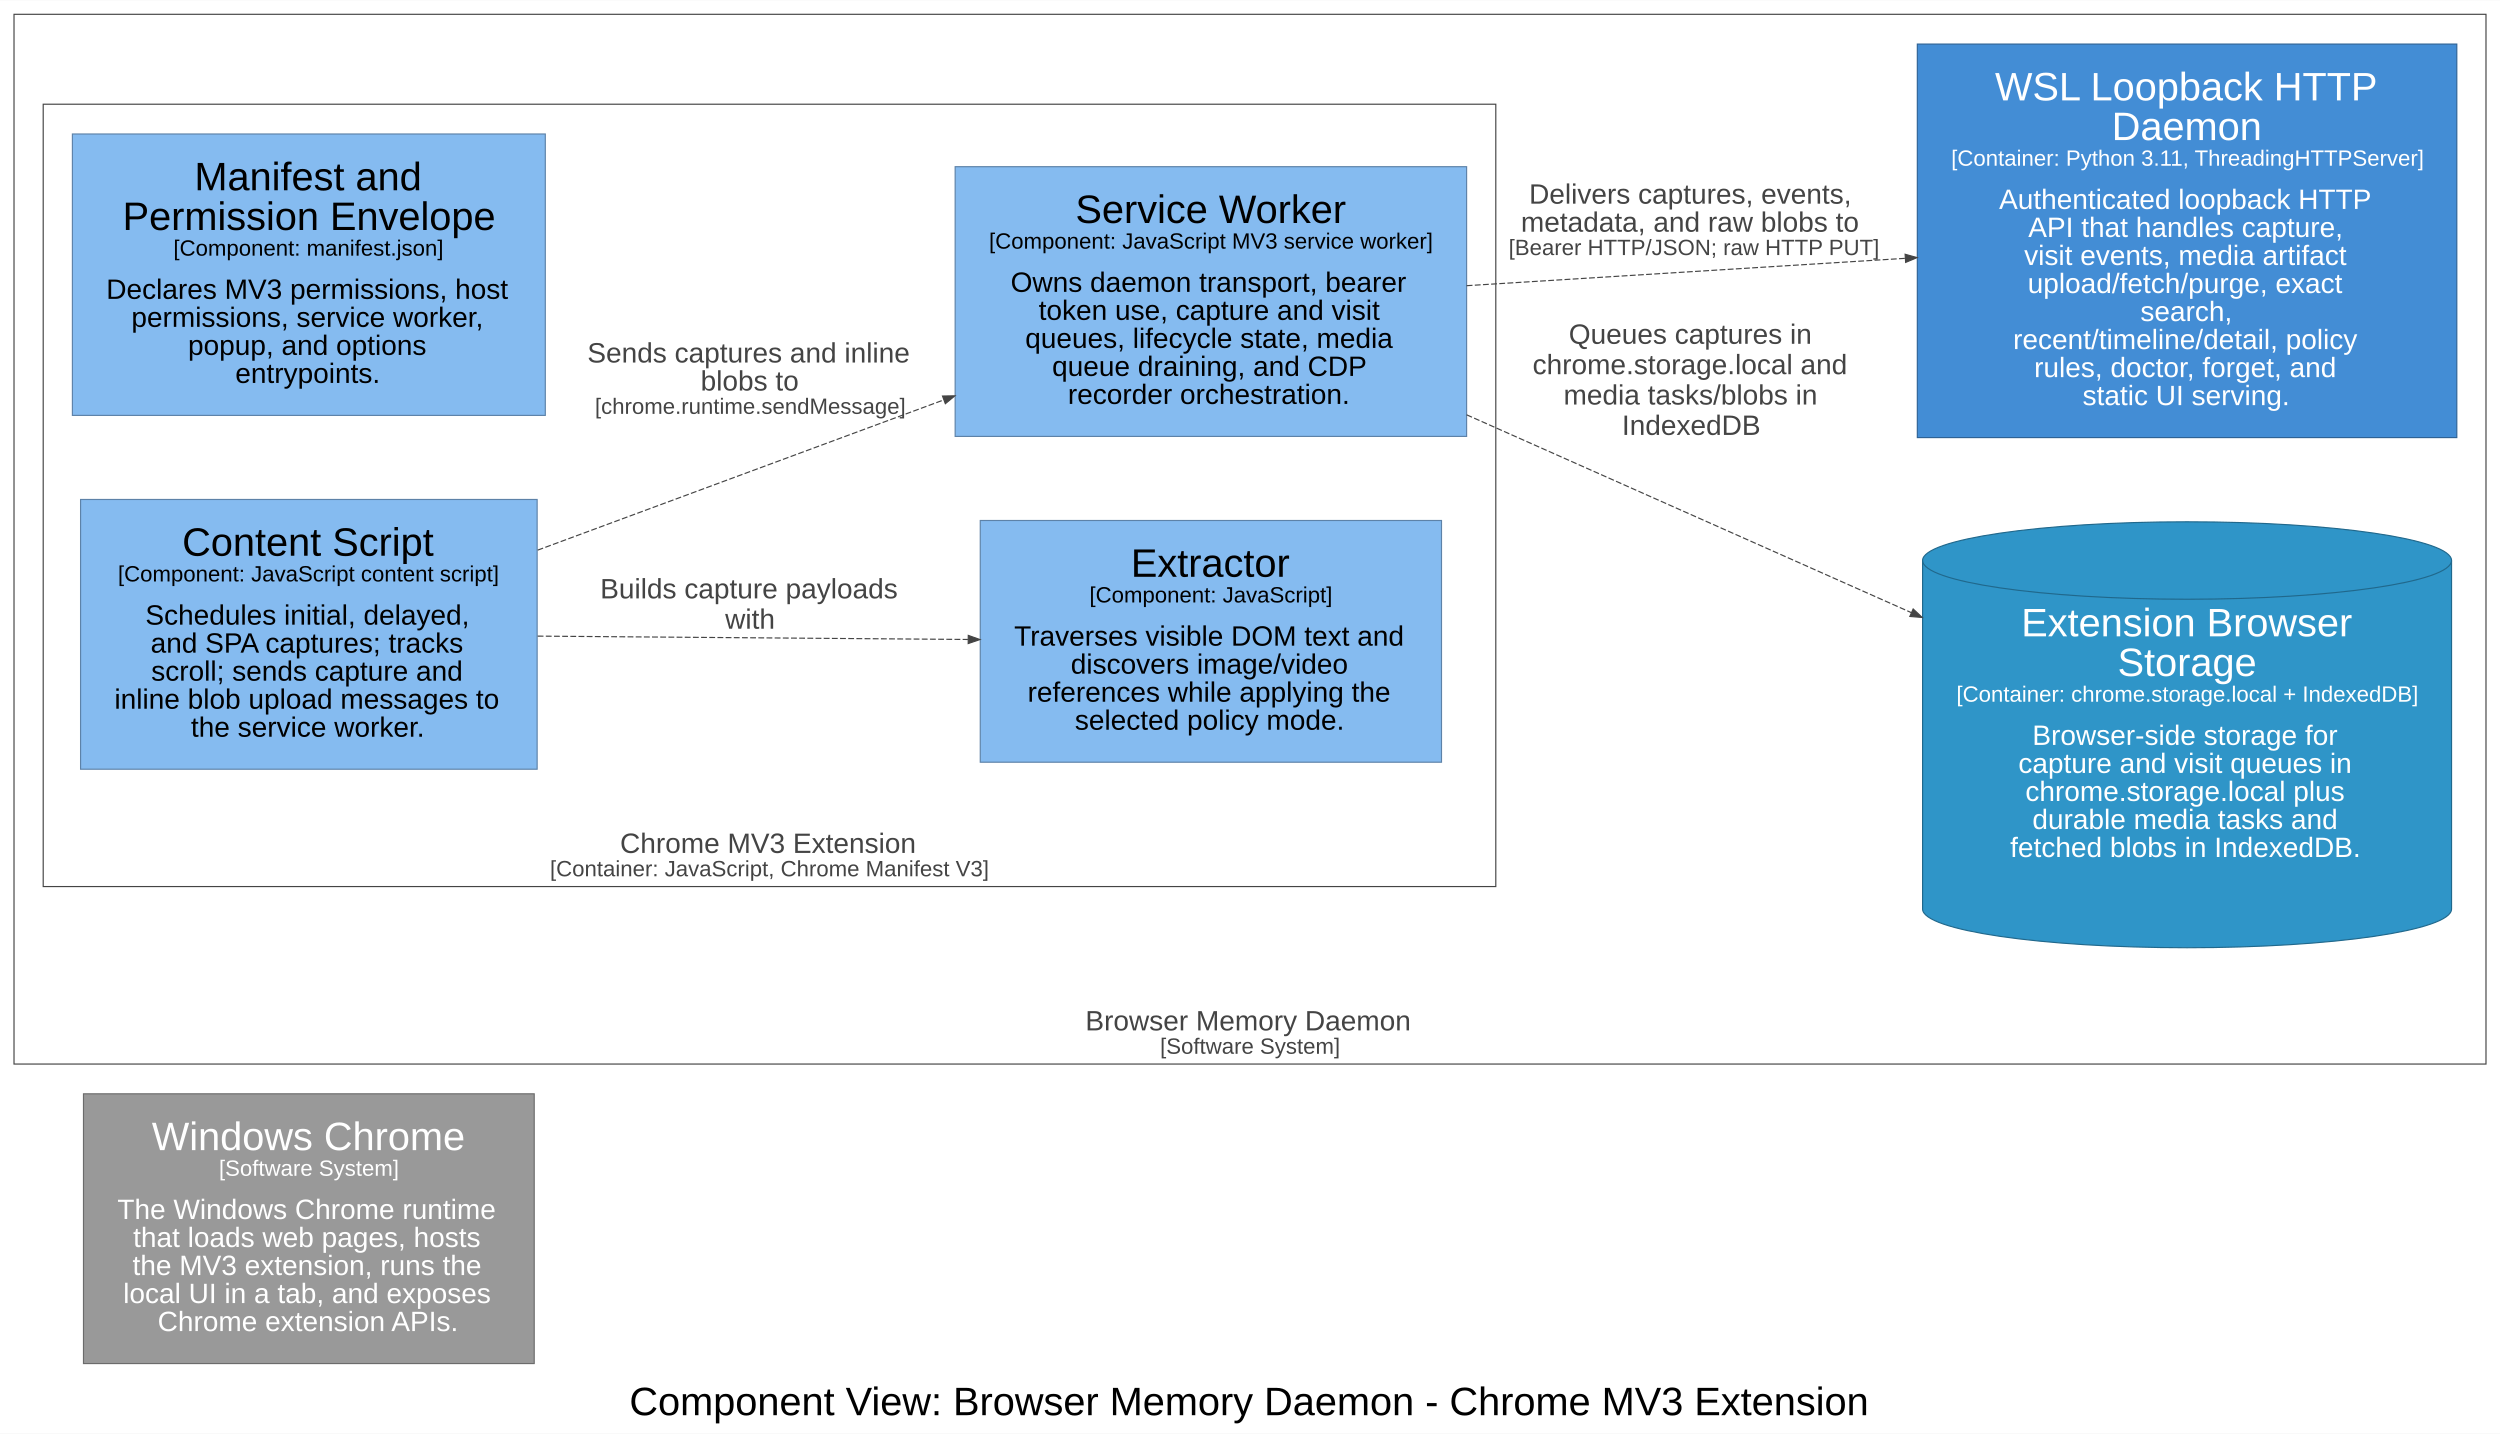
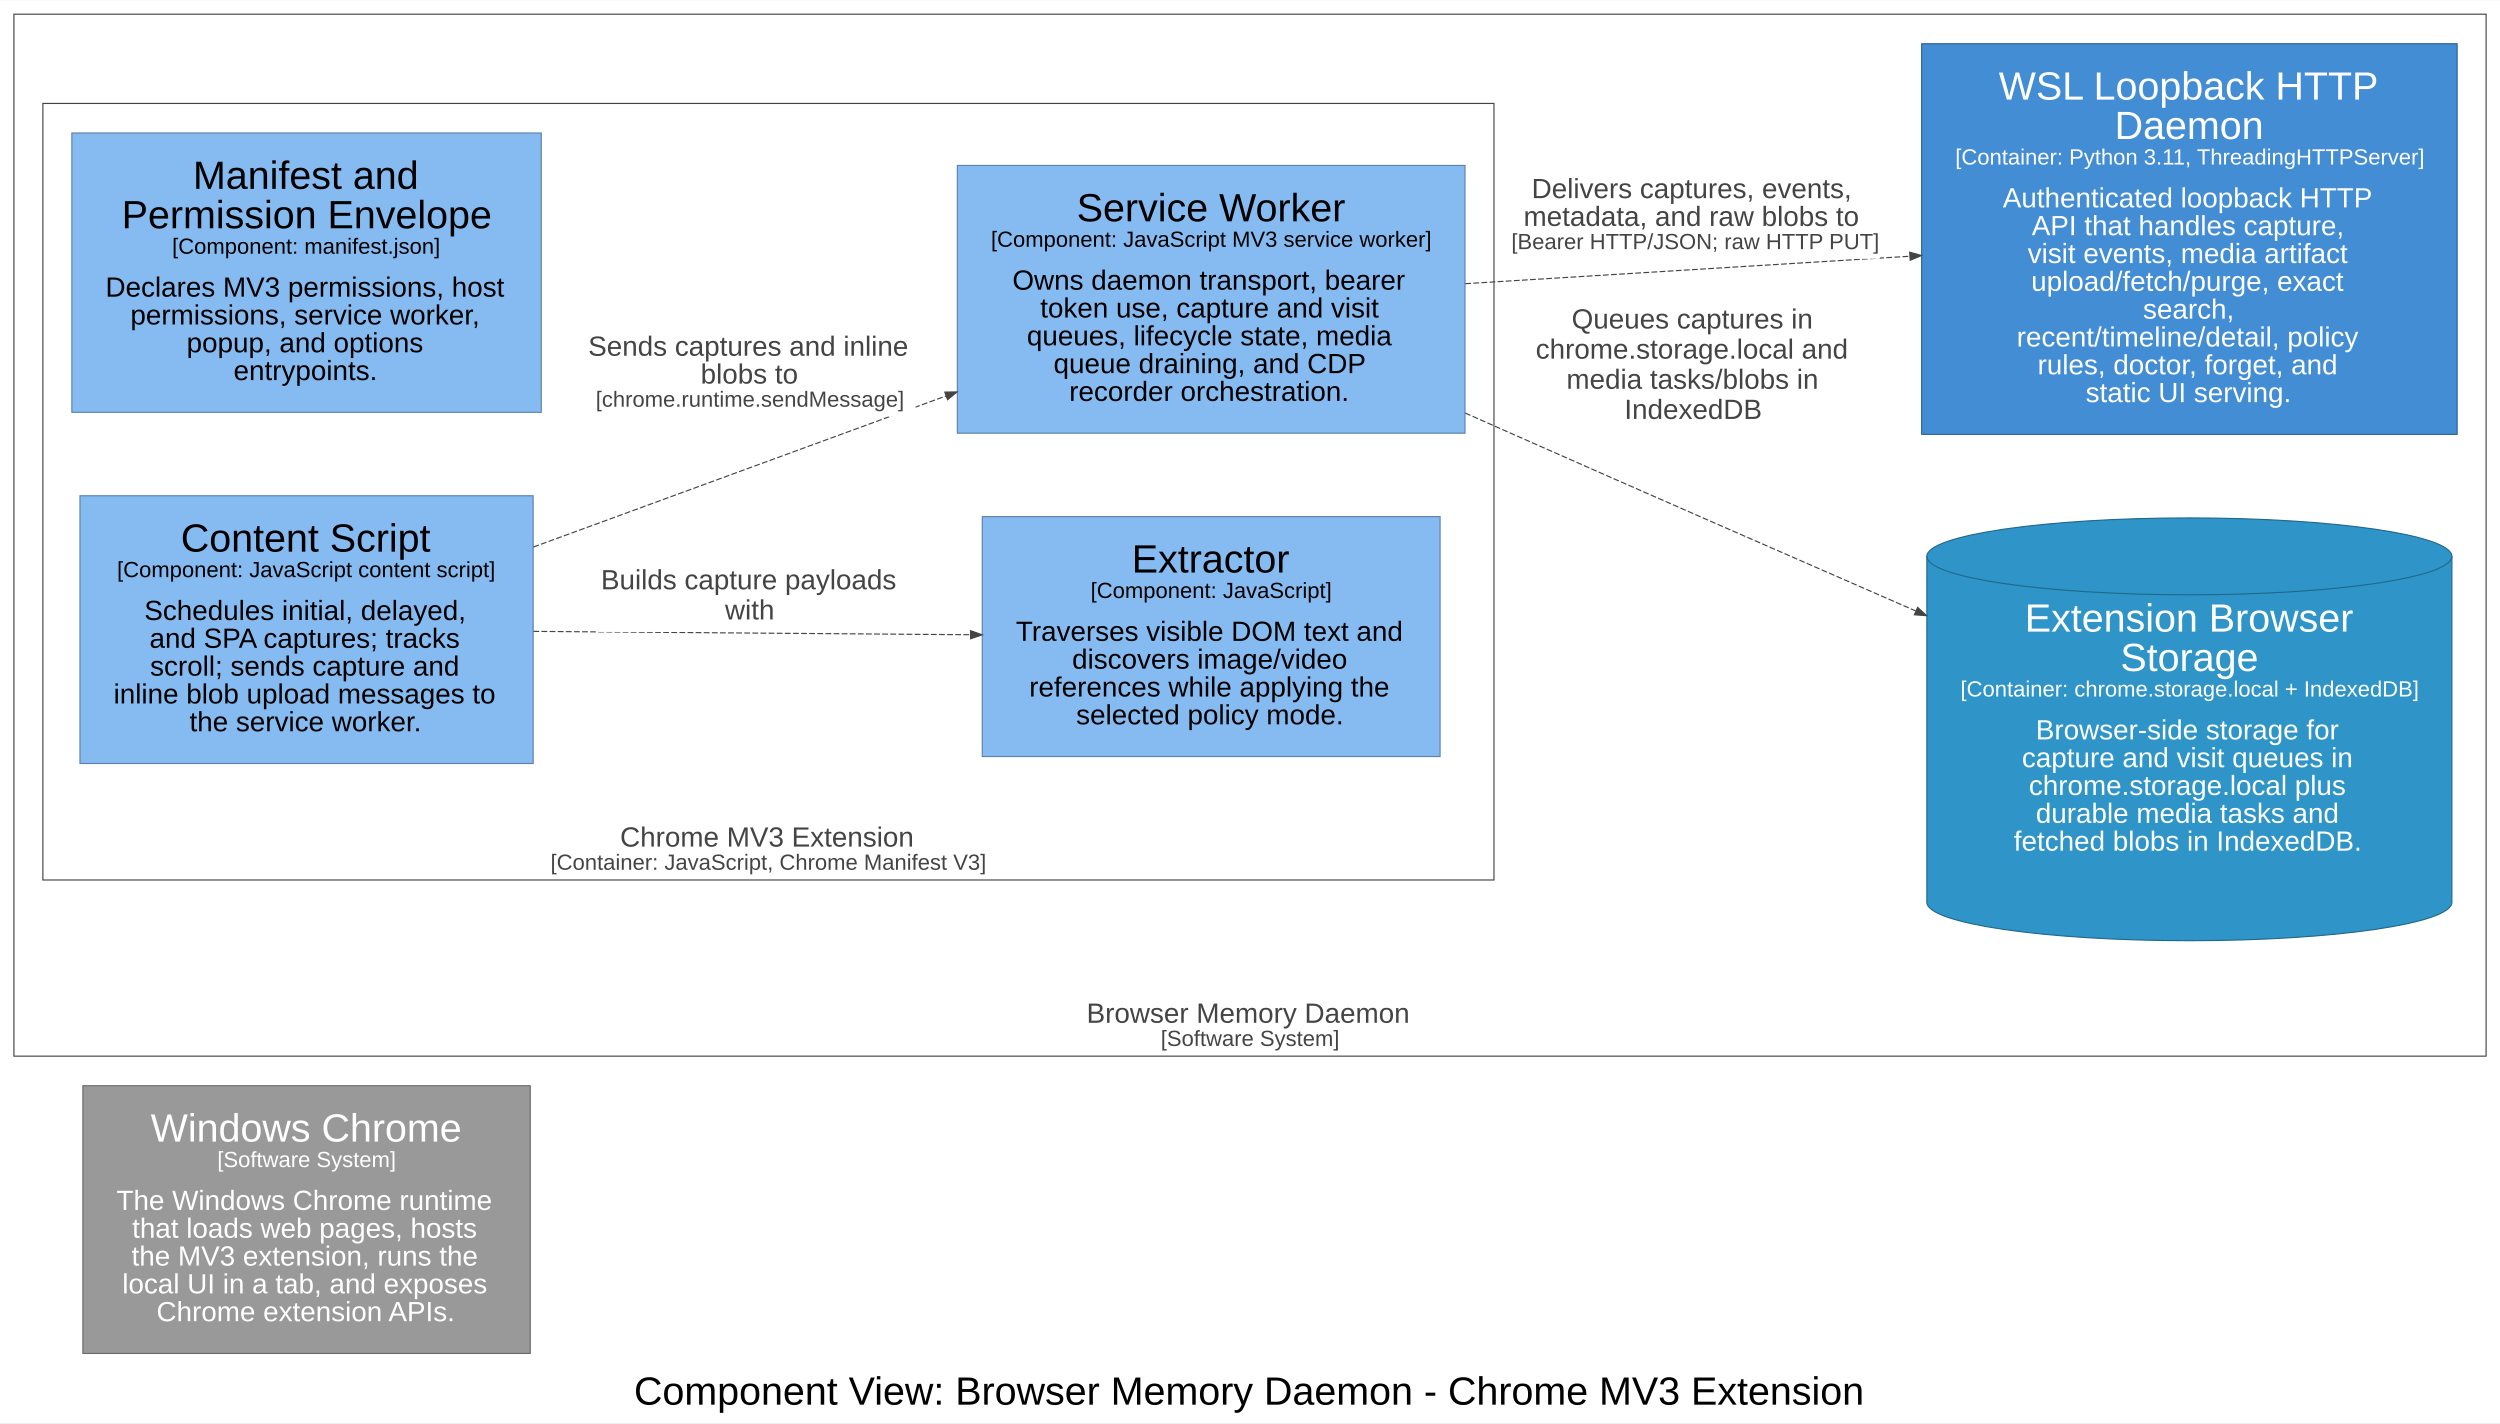
- <svg xmlns="http://www.w3.org/2000/svg" width="2141pt" height="1228pt" viewBox="0.00 0.00 2141.00 1227.50">
+ <svg xmlns="http://www.w3.org/2000/svg" width="2157pt" height="1228pt" viewBox="0.00 0.00 2157.00 1227.50">
  <g id="graph0" class="graph" transform="scale(1 1) rotate(0) translate(4 1223.5)">
-     <polygon fill="white" stroke="transparent" points="-4,4 -4,-1223.5 2137,-1223.5 2137,4 -4,4" />
-     <text text-anchor="start" x="535" y="-11.8" font-family="Arial" font-size="34.00">Component View: Browser Memory Daemon - Chrome MV3 Extension</text>
+     <polygon fill="white" stroke="transparent" points="-4,4 -4,-1223.5 2153,-1223.5 2153,4 -4,4" />
+     <text text-anchor="start" x="543" y="-11.8" font-family="Arial" font-size="34.00">Component View: Browser Memory Daemon - Chrome MV3 Extension</text>
    <g id="clust1" class="cluster">
-       <polygon fill="none" stroke="#444444" points="8,-312.5 8,-1211.5 2125,-1211.5 2125,-312.5 8,-312.5" />
-       <text text-anchor="start" x="925.5" y="-341.3" font-family="Arial" font-size="24.00" fill="#444444">Browser Memory Daemon</text>
-       <text text-anchor="start" x="989.5" y="-321.3" font-family="Arial" font-size="19.00" fill="#444444">[Software System]</text>
+       <polygon fill="none" stroke="#444444" points="8,-312.5 8,-1211.5 2141,-1211.5 2141,-312.5 8,-312.5" />
+       <text text-anchor="start" x="933.5" y="-341.3" font-family="Arial" font-size="24.00" fill="#444444">Browser Memory Daemon</text>
+       <text text-anchor="start" x="997.5" y="-321.3" font-family="Arial" font-size="19.00" fill="#444444">[Software System]</text>
    </g>
    <g id="clust2" class="cluster">
-       <polygon fill="none" stroke="#444444" points="33,-464.5 33,-1134.5 1277,-1134.5 1277,-464.5 33,-464.5" />
-       <text text-anchor="start" x="527" y="-493.3" font-family="Arial" font-size="24.00" fill="#444444">Chrome MV3 Extension</text>
-       <text text-anchor="start" x="467" y="-473.3" font-family="Arial" font-size="19.00" fill="#444444">[Container: JavaScript, Chrome Manifest V3]</text>
+       <polygon fill="none" stroke="#444444" points="33,-464.5 33,-1134.5 1285,-1134.5 1285,-464.5 33,-464.5" />
+       <text text-anchor="start" x="531" y="-493.3" font-family="Arial" font-size="24.00" fill="#444444">Chrome MV3 Extension</text>
+       <text text-anchor="start" x="471" y="-473.3" font-family="Arial" font-size="19.00" fill="#444444">[Container: JavaScript, Chrome Manifest V3]</text>
    </g>
    <g id="2" class="node">
      <polygon fill="#999999" stroke="#6b6b6b" points="453.5,-287 67.5,-287 67.5,-56 453.5,-56 453.5,-287" />
      <text text-anchor="start" x="126" y="-238.8" font-family="Arial" font-size="34.00" fill="#ffffff">Windows Chrome</text>
      <text text-anchor="start" x="183.5" y="-216.8" font-family="Arial" font-size="19.00" fill="#ffffff">[Software System]</text>
      <text text-anchor="start" x="96.5" y="-179.8" font-family="Arial" font-size="24.00" fill="#ffffff">The Windows Chrome runtime</text>
      <text text-anchor="start" x="110" y="-155.8" font-family="Arial" font-size="24.00" fill="#ffffff">that loads web pages, hosts</text>
      <text text-anchor="start" x="109.5" y="-131.8" font-family="Arial" font-size="24.00" fill="#ffffff">the MV3 extension, runs the</text>
      <text text-anchor="start" x="101.5" y="-107.8" font-family="Arial" font-size="24.00" fill="#ffffff">local UI in a tab, and exposes</text>
      <text text-anchor="start" x="131" y="-83.8" font-family="Arial" font-size="24.00" fill="#ffffff">Chrome extension APIs.</text>
    </g>
    <g id="6" class="node">
      <polygon fill="#85bbf0" stroke="#5d82a8" points="463,-1109 58,-1109 58,-868 463,-868 463,-1109" />
      <text text-anchor="start" x="162.5" y="-1060.8" font-family="Arial" font-size="34.00" fill="#000000">Manifest and</text>
      <text text-anchor="start" x="101" y="-1026.8" font-family="Arial" font-size="34.00" fill="#000000">Permission Envelope</text>
      <text text-anchor="start" x="144.5" y="-1004.8" font-family="Arial" font-size="19.00" fill="#000000">[Component: manifest.json]</text>
      <text text-anchor="start" x="87" y="-967.8" font-family="Arial" font-size="24.00" fill="#000000">Declares MV3 permissions, host</text>
      <text text-anchor="start" x="108.5" y="-943.8" font-family="Arial" font-size="24.00" fill="#000000">permissions, service worker,</text>
      <text text-anchor="start" x="157" y="-919.8" font-family="Arial" font-size="24.00" fill="#000000">popup, and options</text>
      <text text-anchor="start" x="197.5" y="-895.8" font-family="Arial" font-size="24.00" fill="#000000">entrypoints.</text>
    </g>
    <g id="7" class="node">
-       <polygon fill="#85bbf0" stroke="#5d82a8" points="1230.5,-778 835.5,-778 835.5,-571 1230.5,-571 1230.5,-778" />
-       <text text-anchor="start" x="964.5" y="-729.8" font-family="Arial" font-size="34.00" fill="#000000">Extractor</text>
-       <text text-anchor="start" x="929" y="-707.8" font-family="Arial" font-size="19.00" fill="#000000">[Component: JavaScript]</text>
-       <text text-anchor="start" x="864.5" y="-670.8" font-family="Arial" font-size="24.00" fill="#000000">Traverses visible DOM text and</text>
-       <text text-anchor="start" x="913" y="-646.8" font-family="Arial" font-size="24.00" fill="#000000">discovers image/video</text>
-       <text text-anchor="start" x="876" y="-622.8" font-family="Arial" font-size="24.00" fill="#000000">references while applying the</text>
-       <text text-anchor="start" x="916.5" y="-598.8" font-family="Arial" font-size="24.00" fill="#000000">selected policy mode.</text>
+       <polygon fill="#85bbf0" stroke="#5d82a8" points="1238.5,-778 843.5,-778 843.5,-571 1238.5,-571 1238.5,-778" />
+       <text text-anchor="start" x="972.5" y="-729.8" font-family="Arial" font-size="34.00" fill="#000000">Extractor</text>
+       <text text-anchor="start" x="937" y="-707.8" font-family="Arial" font-size="19.00" fill="#000000">[Component: JavaScript]</text>
+       <text text-anchor="start" x="872.5" y="-670.8" font-family="Arial" font-size="24.00" fill="#000000">Traverses visible DOM text and</text>
+       <text text-anchor="start" x="921" y="-646.8" font-family="Arial" font-size="24.00" fill="#000000">discovers image/video</text>
+       <text text-anchor="start" x="884" y="-622.8" font-family="Arial" font-size="24.00" fill="#000000">references while applying the</text>
+       <text text-anchor="start" x="924.5" y="-598.8" font-family="Arial" font-size="24.00" fill="#000000">selected policy mode.</text>
    </g>
    <g id="8" class="node">
      <polygon fill="#85bbf0" stroke="#5d82a8" points="456,-796 65,-796 65,-565 456,-565 456,-796" />
      <text text-anchor="start" x="152" y="-747.8" font-family="Arial" font-size="34.00" fill="#000000">Content Script</text>
      <text text-anchor="start" x="97" y="-725.8" font-family="Arial" font-size="19.00" fill="#000000">[Component: JavaScript content script]</text>
      <text text-anchor="start" x="120.5" y="-688.8" font-family="Arial" font-size="24.00" fill="#000000">Schedules initial, delayed,</text>
      <text text-anchor="start" x="125" y="-664.8" font-family="Arial" font-size="24.00" fill="#000000">and SPA captures; tracks</text>
      <text text-anchor="start" x="125.5" y="-640.8" font-family="Arial" font-size="24.00" fill="#000000">scroll; sends capture and</text>
      <text text-anchor="start" x="94" y="-616.8" font-family="Arial" font-size="24.00" fill="#000000">inline blob upload messages to</text>
      <text text-anchor="start" x="159.5" y="-592.8" font-family="Arial" font-size="24.00" fill="#000000">the service worker.</text>
    </g>
    <g id="49" class="edge">
-       <path fill="none" stroke="#444444" stroke-dasharray="5,2" d="M456.43,-678.98C568.95,-678.11 710.39,-677 824.91,-676.11" />
-       <polygon fill="#444444" stroke="#444444" points="825.23,-679.61 835.2,-676.03 825.17,-672.61 825.23,-679.61" />
-       <text text-anchor="start" x="510" y="-711.3" font-family="Arial" font-size="24.00" fill="#444444">Builds capture payloads</text>
-       <text text-anchor="start" x="617" y="-685.3" font-family="Arial" font-size="24.00" fill="#444444">with</text>
+       <path fill="none" stroke="#444444" stroke-dasharray="5,2" d="M456.19,-679C571.07,-678.11 716.37,-676.99 833.28,-676.09" />
+       <polygon fill="#444444" stroke="#444444" points="833.46,-679.59 843.43,-676.01 833.41,-672.59 833.46,-679.59" />
+       <polygon fill="white" stroke="transparent" points="510,-678.5 510,-738.5 775,-738.5 775,-678.5 510,-678.5" />
+       <text text-anchor="start" x="514.5" y="-715.3" font-family="Arial" font-size="24.00" fill="#444444">Builds capture payloads</text>
+       <text text-anchor="start" x="621.5" y="-689.3" font-family="Arial" font-size="24.00" fill="#444444">with</text>
    </g>
    <g id="9" class="node">
-       <polygon fill="#85bbf0" stroke="#5d82a8" points="1252,-1081 814,-1081 814,-850 1252,-850 1252,-1081" />
-       <text text-anchor="start" x="917" y="-1032.8" font-family="Arial" font-size="34.00" fill="#000000">Service Worker</text>
-       <text text-anchor="start" x="843" y="-1010.8" font-family="Arial" font-size="19.00" fill="#000000">[Component: JavaScript MV3 service worker]</text>
-       <text text-anchor="start" x="861.5" y="-973.8" font-family="Arial" font-size="24.00" fill="#000000">Owns daemon transport, bearer</text>
-       <text text-anchor="start" x="885.5" y="-949.8" font-family="Arial" font-size="24.00" fill="#000000">token use, capture and visit</text>
-       <text text-anchor="start" x="874" y="-925.8" font-family="Arial" font-size="24.00" fill="#000000">queues, lifecycle state, media</text>
-       <text text-anchor="start" x="897" y="-901.8" font-family="Arial" font-size="24.00" fill="#000000">queue draining, and CDP</text>
-       <text text-anchor="start" x="910.5" y="-877.8" font-family="Arial" font-size="24.00" fill="#000000">recorder orchestration.</text>
+       <polygon fill="#85bbf0" stroke="#5d82a8" points="1260,-1081 822,-1081 822,-850 1260,-850 1260,-1081" />
+       <text text-anchor="start" x="925" y="-1032.8" font-family="Arial" font-size="34.00" fill="#000000">Service Worker</text>
+       <text text-anchor="start" x="851" y="-1010.8" font-family="Arial" font-size="19.00" fill="#000000">[Component: JavaScript MV3 service worker]</text>
+       <text text-anchor="start" x="869.5" y="-973.8" font-family="Arial" font-size="24.00" fill="#000000">Owns daemon transport, bearer</text>
+       <text text-anchor="start" x="893.5" y="-949.8" font-family="Arial" font-size="24.00" fill="#000000">token use, capture and visit</text>
+       <text text-anchor="start" x="882" y="-925.8" font-family="Arial" font-size="24.00" fill="#000000">queues, lifecycle state, media</text>
+       <text text-anchor="start" x="905" y="-901.8" font-family="Arial" font-size="24.00" fill="#000000">queue draining, and CDP</text>
+       <text text-anchor="start" x="918.5" y="-877.8" font-family="Arial" font-size="24.00" fill="#000000">recorder orchestration.</text>
    </g>
    <g id="50" class="edge">
-       <path fill="none" stroke="#444444" stroke-dasharray="5,2" d="M456.43,-752.6C562.24,-791.74 693.62,-840.34 804.14,-881.22" />
-       <polygon fill="#444444" stroke="#444444" points="803.16,-884.59 813.75,-884.77 805.59,-878.02 803.16,-884.59" />
-       <text text-anchor="start" x="499" y="-913.3" font-family="Arial" font-size="24.00" fill="#444444">Sends captures and inline</text>
-       <text text-anchor="start" x="596" y="-889.3" font-family="Arial" font-size="24.00" fill="#444444">blobs to</text>
-       <text text-anchor="start" x="505.5" y="-869.3" font-family="Arial" font-size="19.00" fill="#444444">[chrome.runtime.sendMessage]</text>
+       <path fill="none" stroke="#444444" stroke-dasharray="5,2" d="M456.19,-751.77C564.28,-791.35 699.32,-840.78 812.29,-882.14" />
+       <polygon fill="#444444" stroke="#444444" points="811.17,-885.45 821.76,-885.61 813.57,-878.88 811.17,-885.45" />
+       <polygon fill="white" stroke="transparent" points="499,-864.5 499,-939.5 786,-939.5 786,-864.5 499,-864.5" />
+       <text text-anchor="start" x="503.5" y="-916.8" font-family="Arial" font-size="24.00" fill="#444444">Sends captures and inline</text>
+       <text text-anchor="start" x="600.5" y="-892.8" font-family="Arial" font-size="24.00" fill="#444444">blobs to</text>
+       <text text-anchor="start" x="510" y="-872.8" font-family="Arial" font-size="19.00" fill="#444444">[chrome.runtime.sendMessage]</text>
    </g>
    <g id="13" class="node">
-       <path fill="#2f95c8" stroke="#20688c" d="M2095.5,-743.72C2095.5,-762.01 1993.98,-776.88 1869,-776.88 1744.02,-776.88 1642.5,-762.01 1642.5,-743.72 1642.5,-743.72 1642.5,-445.28 1642.5,-445.28 1642.5,-426.99 1744.02,-412.12 1869,-412.12 1993.98,-412.12 2095.5,-426.99 2095.5,-445.28 2095.5,-445.28 2095.5,-743.72 2095.5,-743.72" />
-       <path fill="none" stroke="#20688c" d="M2095.5,-743.72C2095.5,-725.42 1993.98,-710.56 1869,-710.56 1744.02,-710.56 1642.5,-725.42 1642.5,-743.72" />
-       <text text-anchor="start" x="1727" y="-678.8" font-family="Arial" font-size="34.00" fill="#ffffff">Extension Browser</text>
-       <text text-anchor="start" x="1809.5" y="-644.8" font-family="Arial" font-size="34.00" fill="#ffffff">Storage</text>
-       <text text-anchor="start" x="1671.5" y="-622.8" font-family="Arial" font-size="19.00" fill="#ffffff">[Container: chrome.storage.local + IndexedDB]</text>
-       <text text-anchor="start" x="1736.5" y="-585.8" font-family="Arial" font-size="24.00" fill="#ffffff">Browser-side storage for</text>
-       <text text-anchor="start" x="1724.5" y="-561.8" font-family="Arial" font-size="24.00" fill="#ffffff">capture and visit queues in</text>
-       <text text-anchor="start" x="1730.5" y="-537.8" font-family="Arial" font-size="24.00" fill="#ffffff">chrome.storage.local plus</text>
-       <text text-anchor="start" x="1736.5" y="-513.8" font-family="Arial" font-size="24.00" fill="#ffffff">durable media tasks and</text>
-       <text text-anchor="start" x="1717.5" y="-489.8" font-family="Arial" font-size="24.00" fill="#ffffff">fetched blobs in IndexedDB.</text>
+       <path fill="#2f95c8" stroke="#20688c" d="M2111.5,-743.72C2111.5,-762.01 2009.98,-776.88 1885,-776.88 1760.02,-776.88 1658.5,-762.01 1658.5,-743.72 1658.5,-743.72 1658.5,-445.28 1658.5,-445.28 1658.5,-426.99 1760.02,-412.12 1885,-412.12 2009.98,-412.12 2111.5,-426.99 2111.5,-445.28 2111.5,-445.28 2111.5,-743.72 2111.5,-743.72" />
+       <path fill="none" stroke="#20688c" d="M2111.5,-743.72C2111.5,-725.42 2009.98,-710.56 1885,-710.56 1760.02,-710.56 1658.5,-725.42 1658.5,-743.72" />
+       <text text-anchor="start" x="1743" y="-678.8" font-family="Arial" font-size="34.00" fill="#ffffff">Extension Browser</text>
+       <text text-anchor="start" x="1825.5" y="-644.8" font-family="Arial" font-size="34.00" fill="#ffffff">Storage</text>
+       <text text-anchor="start" x="1687.5" y="-622.8" font-family="Arial" font-size="19.00" fill="#ffffff">[Container: chrome.storage.local + IndexedDB]</text>
+       <text text-anchor="start" x="1752.5" y="-585.8" font-family="Arial" font-size="24.00" fill="#ffffff">Browser-side storage for</text>
+       <text text-anchor="start" x="1740.5" y="-561.8" font-family="Arial" font-size="24.00" fill="#ffffff">capture and visit queues in</text>
+       <text text-anchor="start" x="1746.5" y="-537.8" font-family="Arial" font-size="24.00" fill="#ffffff">chrome.storage.local plus</text>
+       <text text-anchor="start" x="1752.5" y="-513.8" font-family="Arial" font-size="24.00" fill="#ffffff">durable media tasks and</text>
+       <text text-anchor="start" x="1733.5" y="-489.8" font-family="Arial" font-size="24.00" fill="#ffffff">fetched blobs in IndexedDB.</text>
    </g>
    <g id="51" class="edge">
-       <path fill="none" stroke="#444444" stroke-dasharray="5,2" d="M1252.03,-868.51C1369.04,-816.46 1513.34,-752.27 1632.86,-699.1" />
-       <polygon fill="#444444" stroke="#444444" points="1634.44,-702.23 1642.15,-694.97 1631.59,-695.83 1634.44,-702.23" />
-       <text text-anchor="start" x="1339.5" y="-929.3" font-family="Arial" font-size="24.00" fill="#444444">Queues captures in</text>
-       <text text-anchor="start" x="1308.5" y="-903.3" font-family="Arial" font-size="24.00" fill="#444444">chrome.storage.local and</text>
-       <text text-anchor="start" x="1335" y="-877.3" font-family="Arial" font-size="24.00" fill="#444444">media tasks/blobs in</text>
-       <text text-anchor="start" x="1385" y="-851.3" font-family="Arial" font-size="24.00" fill="#444444">IndexedDB</text>
+       <path fill="none" stroke="#444444" stroke-dasharray="5,2" d="M1260.16,-867.42C1272.28,-862.02 1284.29,-856.69 1296,-851.5 1412.05,-800.1 1541.27,-743.55 1648.94,-696.61" />
+       <polygon fill="#444444" stroke="#444444" points="1650.53,-699.73 1658.3,-692.53 1647.74,-693.32 1650.53,-699.73" />
+       <polygon fill="white" stroke="transparent" points="1316.5,-851.5 1316.5,-963.5 1597.5,-963.5 1597.5,-851.5 1316.5,-851.5" />
+       <text text-anchor="start" x="1352" y="-940.3" font-family="Arial" font-size="24.00" fill="#444444">Queues captures in</text>
+       <text text-anchor="start" x="1321" y="-914.3" font-family="Arial" font-size="24.00" fill="#444444">chrome.storage.local and</text>
+       <text text-anchor="start" x="1347.5" y="-888.3" font-family="Arial" font-size="24.00" fill="#444444">media tasks/blobs in</text>
+       <text text-anchor="start" x="1397.5" y="-862.3" font-family="Arial" font-size="24.00" fill="#444444">IndexedDB</text>
    </g>
    <g id="14" class="node">
-       <polygon fill="#438dd5" stroke="#2e6295" points="2100,-1186 1638,-1186 1638,-849 2100,-849 2100,-1186" />
-       <text text-anchor="start" x="1704.5" y="-1137.8" font-family="Arial" font-size="34.00" fill="#ffffff">WSL Loopback HTTP</text>
-       <text text-anchor="start" x="1804.5" y="-1103.8" font-family="Arial" font-size="34.00" fill="#ffffff">Daemon</text>
-       <text text-anchor="start" x="1667" y="-1081.8" font-family="Arial" font-size="19.00" fill="#ffffff">[Container: Python 3.11, ThreadingHTTPServer]</text>
-       <text text-anchor="start" x="1708" y="-1044.8" font-family="Arial" font-size="24.00" fill="#ffffff">Authenticated loopback HTTP</text>
-       <text text-anchor="start" x="1733" y="-1020.8" font-family="Arial" font-size="24.00" fill="#ffffff">API that handles capture,</text>
-       <text text-anchor="start" x="1729.5" y="-996.8" font-family="Arial" font-size="24.00" fill="#ffffff">visit events, media artifact</text>
-       <text text-anchor="start" x="1732.5" y="-972.8" font-family="Arial" font-size="24.00" fill="#ffffff">upload/fetch/purge, exact</text>
-       <text text-anchor="start" x="1829" y="-948.8" font-family="Arial" font-size="24.00" fill="#ffffff">search,</text>
-       <text text-anchor="start" x="1720" y="-924.8" font-family="Arial" font-size="24.00" fill="#ffffff">recent/timeline/detail, policy</text>
-       <text text-anchor="start" x="1738" y="-900.8" font-family="Arial" font-size="24.00" fill="#ffffff">rules, doctor, forget, and</text>
-       <text text-anchor="start" x="1779.5" y="-876.8" font-family="Arial" font-size="24.00" fill="#ffffff">static UI serving.</text>
+       <polygon fill="#438dd5" stroke="#2e6295" points="2116,-1186 1654,-1186 1654,-849 2116,-849 2116,-1186" />
+       <text text-anchor="start" x="1720.5" y="-1137.8" font-family="Arial" font-size="34.00" fill="#ffffff">WSL Loopback HTTP</text>
+       <text text-anchor="start" x="1820.5" y="-1103.8" font-family="Arial" font-size="34.00" fill="#ffffff">Daemon</text>
+       <text text-anchor="start" x="1683" y="-1081.8" font-family="Arial" font-size="19.00" fill="#ffffff">[Container: Python 3.11, ThreadingHTTPServer]</text>
+       <text text-anchor="start" x="1724" y="-1044.8" font-family="Arial" font-size="24.00" fill="#ffffff">Authenticated loopback HTTP</text>
+       <text text-anchor="start" x="1749" y="-1020.8" font-family="Arial" font-size="24.00" fill="#ffffff">API that handles capture,</text>
+       <text text-anchor="start" x="1745.5" y="-996.8" font-family="Arial" font-size="24.00" fill="#ffffff">visit events, media artifact</text>
+       <text text-anchor="start" x="1748.5" y="-972.8" font-family="Arial" font-size="24.00" fill="#ffffff">upload/fetch/purge, exact</text>
+       <text text-anchor="start" x="1845" y="-948.8" font-family="Arial" font-size="24.00" fill="#ffffff">search,</text>
+       <text text-anchor="start" x="1736" y="-924.8" font-family="Arial" font-size="24.00" fill="#ffffff">recent/timeline/detail, policy</text>
+       <text text-anchor="start" x="1754" y="-900.8" font-family="Arial" font-size="24.00" fill="#ffffff">rules, doctor, forget, and</text>
+       <text text-anchor="start" x="1795.5" y="-876.8" font-family="Arial" font-size="24.00" fill="#ffffff">static UI serving.</text>
    </g>
    <g id="52" class="edge">
-       <path fill="none" stroke="#444444" stroke-dasharray="5,2" d="M1252.03,-979.09C1367.28,-986.28 1509.01,-995.12 1627.46,-1002.5" />
-       <polygon fill="#444444" stroke="#444444" points="1627.55,-1006.01 1637.75,-1003.14 1627.99,-999.03 1627.55,-1006.01" />
-       <text text-anchor="start" x="1305.5" y="-1049.3" font-family="Arial" font-size="24.00" fill="#444444">Delivers captures, events,</text>
-       <text text-anchor="start" x="1298.5" y="-1025.3" font-family="Arial" font-size="24.00" fill="#444444">metadata, and raw blobs to</text>
-       <text text-anchor="start" x="1288" y="-1005.3" font-family="Arial" font-size="19.00" fill="#444444">[Bearer HTTP/JSON; raw HTTP PUT]</text>
+       <path fill="none" stroke="#444444" stroke-dasharray="5,2" d="M1260.2,-978.98C1377.74,-986.23 1522.99,-995.2 1643.75,-1002.66" />
+       <polygon fill="#444444" stroke="#444444" points="1643.68,-1006.16 1653.87,-1003.29 1644.11,-999.18 1643.68,-1006.16" />
+       <polygon fill="white" stroke="transparent" points="1296,-1000.5 1296,-1075.5 1618,-1075.5 1618,-1000.5 1296,-1000.5" />
+       <text text-anchor="start" x="1317.5" y="-1052.8" font-family="Arial" font-size="24.00" fill="#444444">Delivers captures, events,</text>
+       <text text-anchor="start" x="1310.5" y="-1028.8" font-family="Arial" font-size="24.00" fill="#444444">metadata, and raw blobs to</text>
+       <text text-anchor="start" x="1300" y="-1008.8" font-family="Arial" font-size="19.00" fill="#444444">[Bearer HTTP/JSON; raw HTTP PUT]</text>
    </g>
  </g>
</svg>
